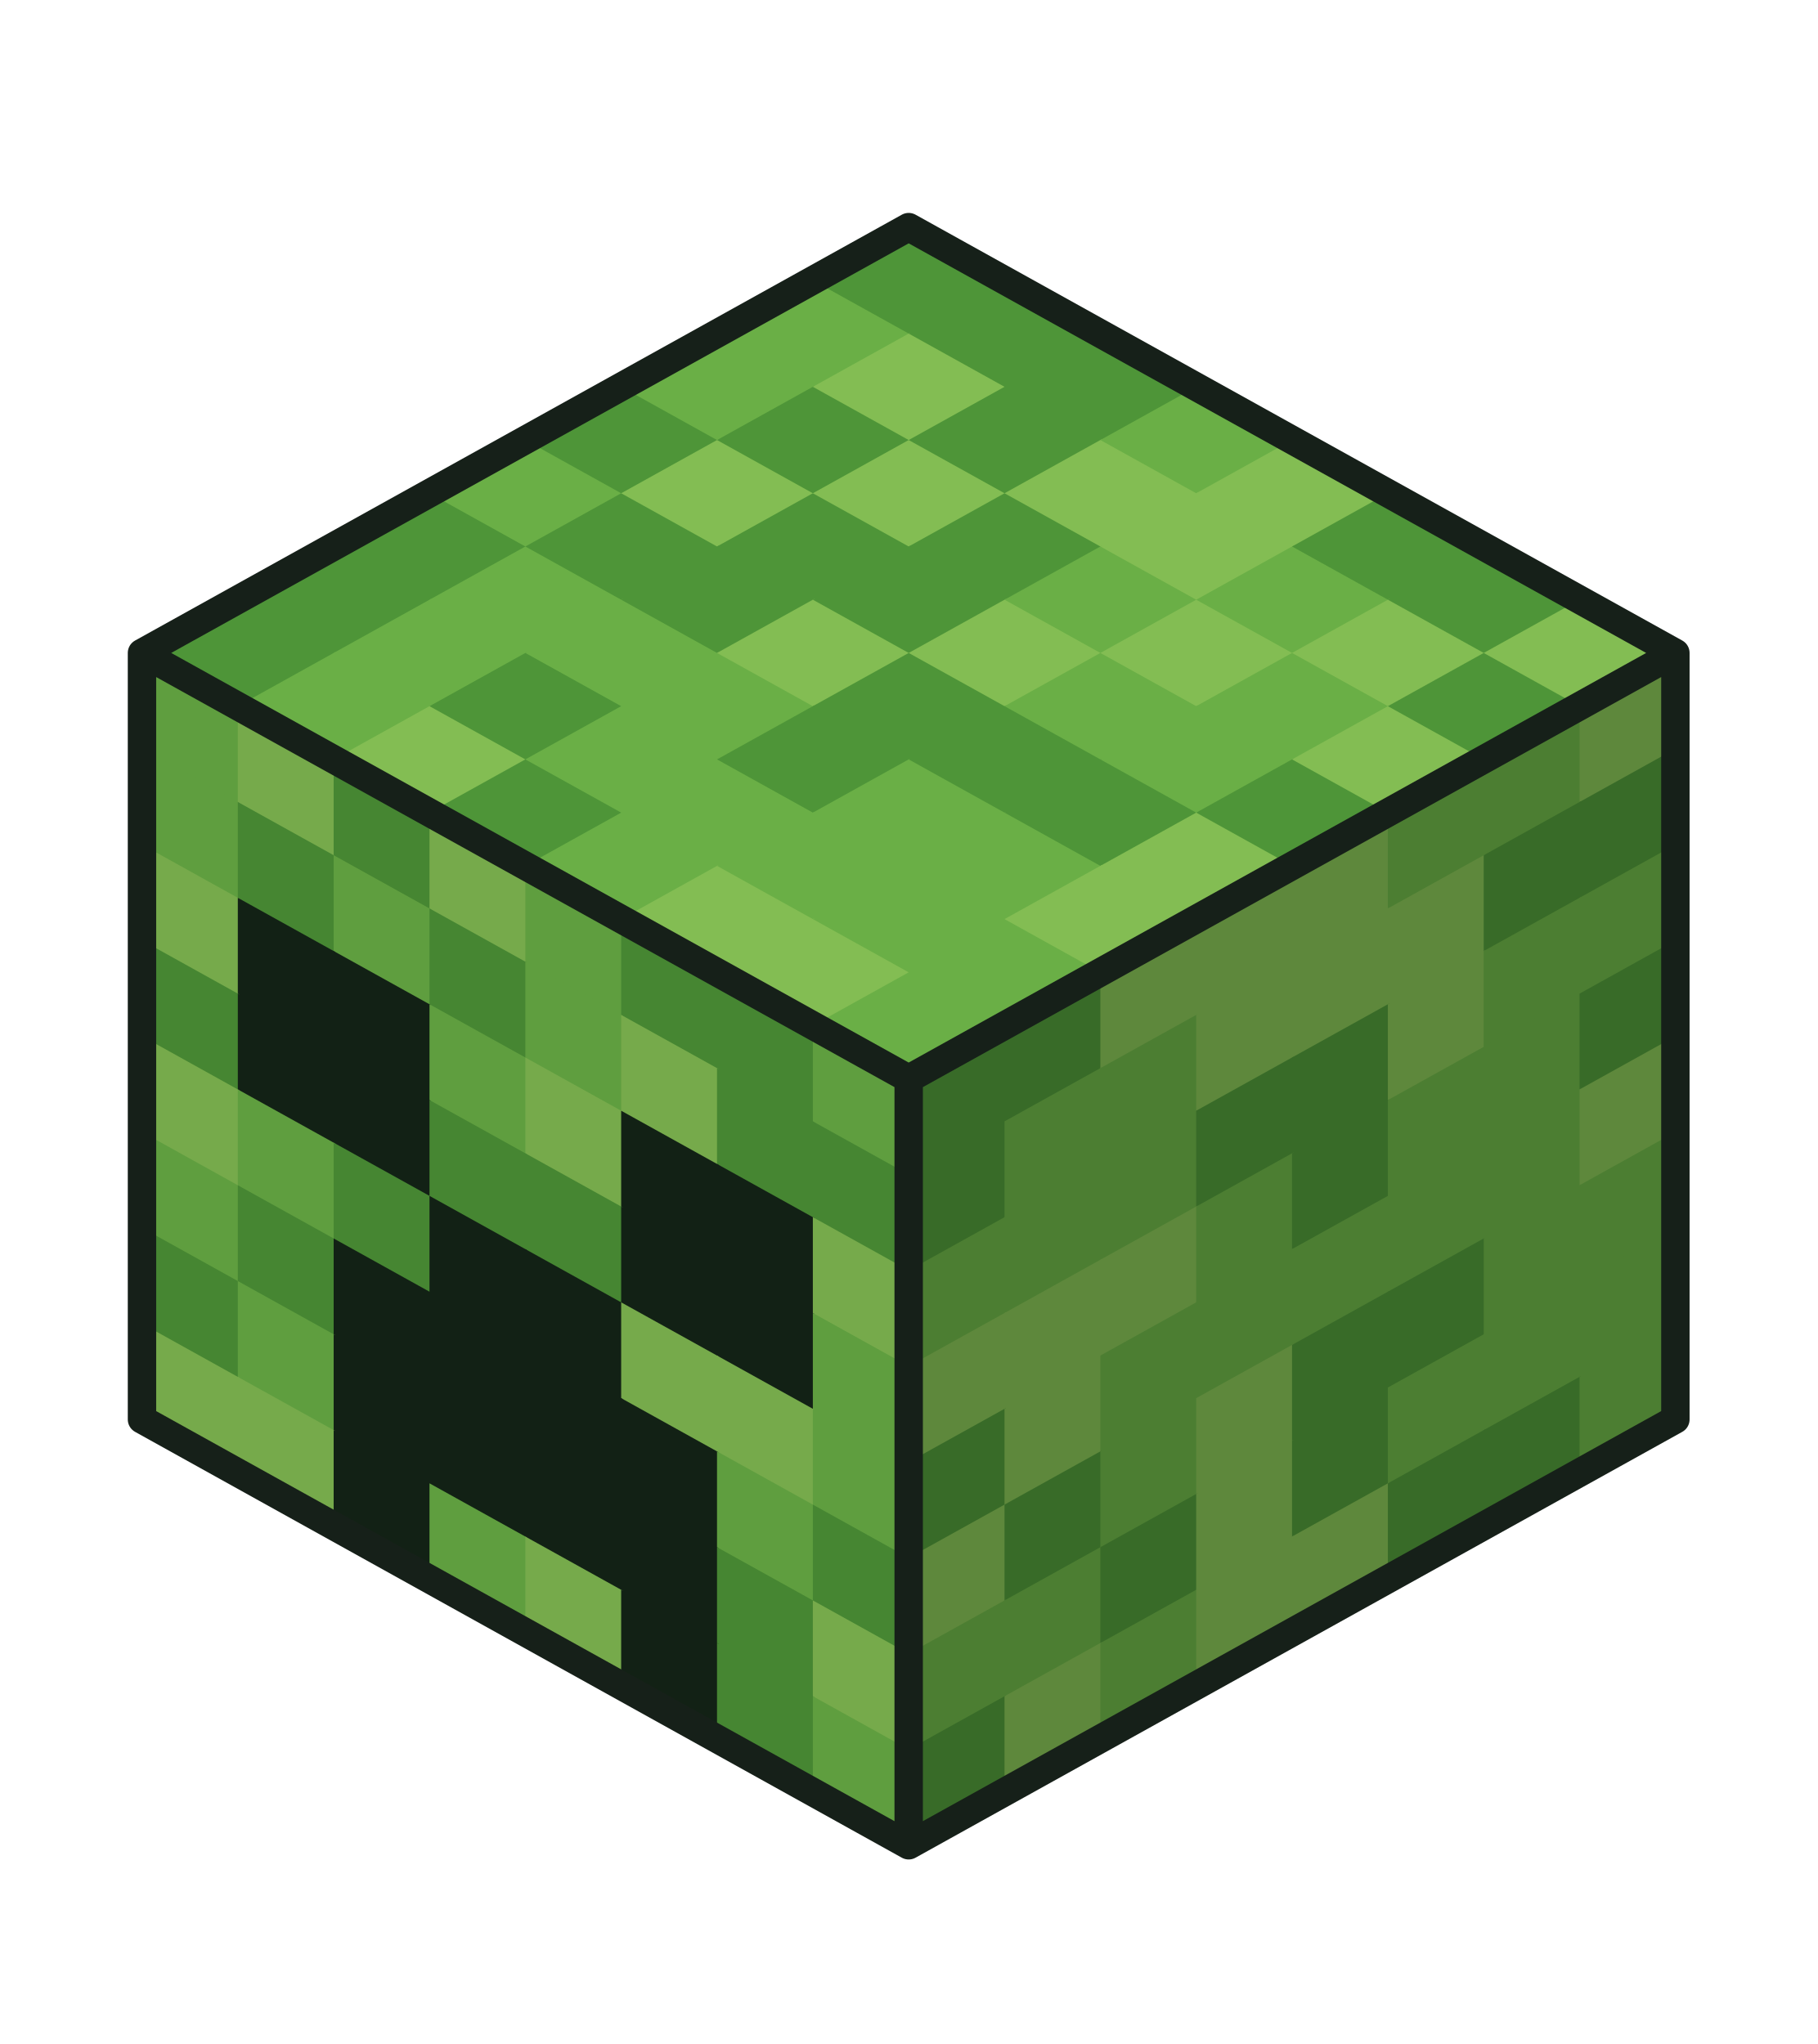
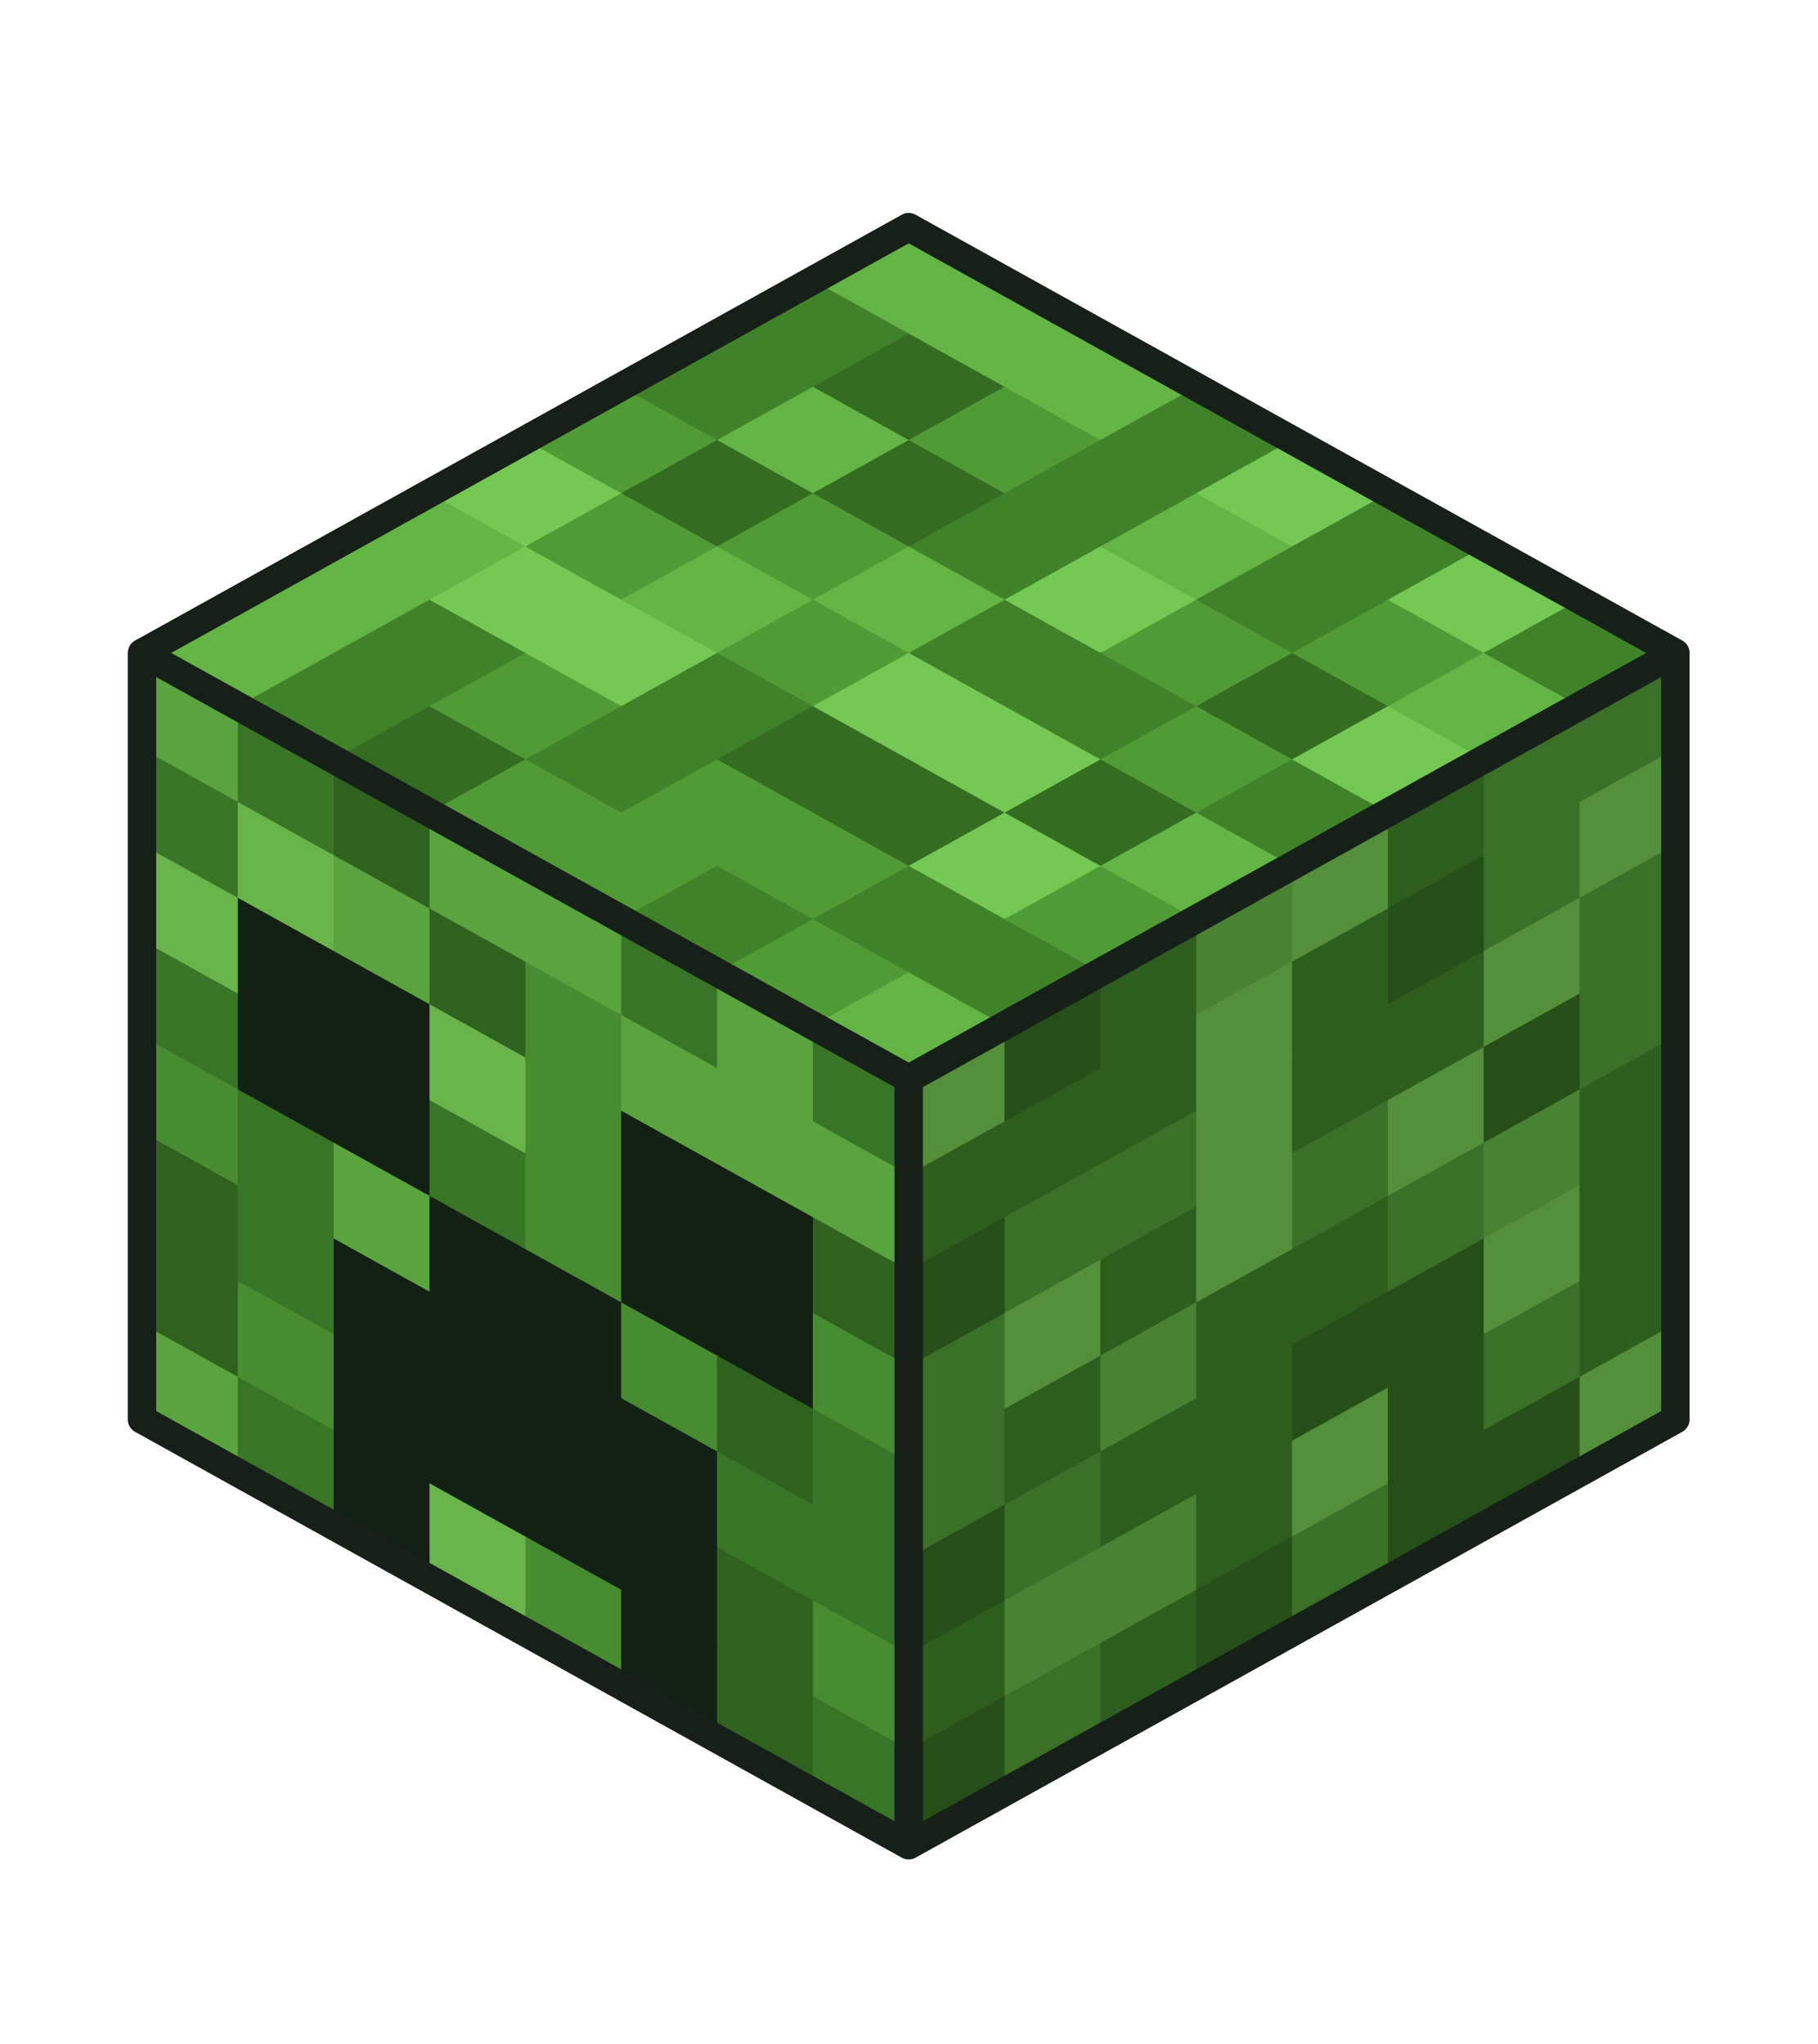
<svg xmlns="http://www.w3.org/2000/svg" viewBox="0 0 128 144" role="img">
  <g transform="matrix(6.75 -3.75 6.75 3.75 10 46)">
-     <rect x="0" y="0" width="1.015" height="1.015" fill="#4e9538" />
-     <rect x="1" y="0" width="1.015" height="1.015" fill="#4e9538" />
-     <rect x="2" y="0" width="1.015" height="1.015" fill="#4e9538" />
-     <rect x="3" y="0" width="1.015" height="1.015" fill="#6aaf46" />
-     <rect x="4" y="0" width="1.015" height="1.015" fill="#4e9538" />
-     <rect x="5" y="0" width="1.015" height="1.015" fill="#6aaf46" />
-     <rect x="6" y="0" width="1.015" height="1.015" fill="#6aaf46" />
-     <rect x="7" y="0" width="1.015" height="1.015" fill="#4e9538" />
-     <rect x="0" y="1" width="1.015" height="1.015" fill="#6aaf46" />
-     <rect x="1" y="1" width="1.015" height="1.015" fill="#6aaf46" />
-     <rect x="2" y="1" width="1.015" height="1.015" fill="#6aaf46" />
-     <rect x="3" y="1" width="1.015" height="1.015" fill="#4e9538" />
-     <rect x="4" y="1" width="1.015" height="1.015" fill="#83bd53" />
-     <rect x="5" y="1" width="1.015" height="1.015" fill="#4e9538" />
-     <rect x="6" y="1" width="1.015" height="1.015" fill="#83bd53" />
-     <rect x="7" y="1" width="1.015" height="1.015" fill="#4e9538" />
-     <rect x="0" y="2" width="1.015" height="1.015" fill="#83bd53" />
-     <rect x="1" y="2" width="1.015" height="1.015" fill="#4e9538" />
-     <rect x="2" y="2" width="1.015" height="1.015" fill="#6aaf46" />
-     <rect x="3" y="2" width="1.015" height="1.015" fill="#4e9538" />
-     <rect x="4" y="2" width="1.015" height="1.015" fill="#4e9538" />
-     <rect x="5" y="2" width="1.015" height="1.015" fill="#83bd53" />
-     <rect x="6" y="2" width="1.015" height="1.015" fill="#4e9538" />
-     <rect x="7" y="2" width="1.015" height="1.015" fill="#4e9538" />
-     <rect x="0" y="3" width="1.015" height="1.015" fill="#4e9538" />
-     <rect x="1" y="3" width="1.015" height="1.015" fill="#6aaf46" />
-     <rect x="2" y="3" width="1.015" height="1.015" fill="#6aaf46" />
-     <rect x="3" y="3" width="1.015" height="1.015" fill="#83bd53" />
-     <rect x="4" y="3" width="1.015" height="1.015" fill="#4e9538" />
-     <rect x="5" y="3" width="1.015" height="1.015" fill="#4e9538" />
-     <rect x="6" y="3" width="1.015" height="1.015" fill="#83bd53" />
-     <rect x="7" y="3" width="1.015" height="1.015" fill="#6aaf46" />
-     <rect x="0" y="4" width="1.015" height="1.015" fill="#6aaf46" />
-     <rect x="1" y="4" width="1.015" height="1.015" fill="#6aaf46" />
-     <rect x="2" y="4" width="1.015" height="1.015" fill="#4e9538" />
-     <rect x="3" y="4" width="1.015" height="1.015" fill="#4e9538" />
-     <rect x="4" y="4" width="1.015" height="1.015" fill="#83bd53" />
-     <rect x="5" y="4" width="1.015" height="1.015" fill="#6aaf46" />
-     <rect x="6" y="4" width="1.015" height="1.015" fill="#83bd53" />
-     <rect x="7" y="4" width="1.015" height="1.015" fill="#83bd53" />
-     <rect x="0" y="5" width="1.015" height="1.015" fill="#83bd53" />
-     <rect x="1" y="5" width="1.015" height="1.015" fill="#6aaf46" />
-     <rect x="2" y="5" width="1.015" height="1.015" fill="#6aaf46" />
-     <rect x="3" y="5" width="1.015" height="1.015" fill="#4e9538" />
-     <rect x="4" y="5" width="1.015" height="1.015" fill="#6aaf46" />
-     <rect x="5" y="5" width="1.015" height="1.015" fill="#83bd53" />
-     <rect x="6" y="5" width="1.015" height="1.015" fill="#6aaf46" />
-     <rect x="7" y="5" width="1.015" height="1.015" fill="#4e9538" />
-     <rect x="0" y="6" width="1.015" height="1.015" fill="#83bd53" />
-     <rect x="1" y="6" width="1.015" height="1.015" fill="#6aaf46" />
-     <rect x="2" y="6" width="1.015" height="1.015" fill="#6aaf46" />
-     <rect x="3" y="6" width="1.015" height="1.015" fill="#4e9538" />
-     <rect x="4" y="6" width="1.015" height="1.015" fill="#6aaf46" />
-     <rect x="5" y="6" width="1.015" height="1.015" fill="#6aaf46" />
-     <rect x="6" y="6" width="1.015" height="1.015" fill="#83bd53" />
-     <rect x="7" y="6" width="1.015" height="1.015" fill="#4e9538" />
-     <rect x="0" y="7" width="1.015" height="1.015" fill="#6aaf46" />
-     <rect x="1" y="7" width="1.015" height="1.015" fill="#6aaf46" />
-     <rect x="2" y="7" width="1.015" height="1.015" fill="#83bd53" />
-     <rect x="3" y="7" width="1.015" height="1.015" fill="#83bd53" />
-     <rect x="4" y="7" width="1.015" height="1.015" fill="#4e9538" />
-     <rect x="5" y="7" width="1.015" height="1.015" fill="#83bd53" />
-     <rect x="6" y="7" width="1.015" height="1.015" fill="#4e9538" />
-     <rect x="7" y="7" width="1.015" height="1.015" fill="#83bd53" />
+     <rect x="0" y="0" width="1.015" height="1.015" fill="#65b546" />
+     <rect x="1" y="0" width="1.015" height="1.015" fill="#65b546" />
+     <rect x="2" y="0" width="1.015" height="1.015" fill="#65b546" />
+     <rect x="3" y="0" width="1.015" height="1.015" fill="#75c853" />
+     <rect x="4" y="0" width="1.015" height="1.015" fill="#509b36" />
+     <rect x="5" y="0" width="1.015" height="1.015" fill="#3f822a" />
+     <rect x="6" y="0" width="1.015" height="1.015" fill="#3f822a" />
+     <rect x="7" y="0" width="1.015" height="1.015" fill="#65b546" />
+     <rect x="0" y="1" width="1.015" height="1.015" fill="#3f822a" />
+     <rect x="1" y="1" width="1.015" height="1.015" fill="#3f822a" />
+     <rect x="2" y="1" width="1.015" height="1.015" fill="#75c853" />
+     <rect x="3" y="1" width="1.015" height="1.015" fill="#509b36" />
+     <rect x="4" y="1" width="1.015" height="1.015" fill="#346d22" />
+     <rect x="5" y="1" width="1.015" height="1.015" fill="#65b546" />
+     <rect x="6" y="1" width="1.015" height="1.015" fill="#346d22" />
+     <rect x="7" y="1" width="1.015" height="1.015" fill="#65b546" />
+     <rect x="0" y="2" width="1.015" height="1.015" fill="#346d22" />
+     <rect x="1" y="2" width="1.015" height="1.015" fill="#509b36" />
+     <rect x="2" y="2" width="1.015" height="1.015" fill="#75c853" />
+     <rect x="3" y="2" width="1.015" height="1.015" fill="#65b546" />
+     <rect x="4" y="2" width="1.015" height="1.015" fill="#509b36" />
+     <rect x="5" y="2" width="1.015" height="1.015" fill="#346d22" />
+     <rect x="6" y="2" width="1.015" height="1.015" fill="#509b36" />
+     <rect x="7" y="2" width="1.015" height="1.015" fill="#65b546" />
+     <rect x="0" y="3" width="1.015" height="1.015" fill="#509b36" />
+     <rect x="1" y="3" width="1.015" height="1.015" fill="#3f822a" />
+     <rect x="2" y="3" width="1.015" height="1.015" fill="#3f822a" />
+     <rect x="3" y="3" width="1.015" height="1.015" fill="#509b36" />
+     <rect x="4" y="3" width="1.015" height="1.015" fill="#65b546" />
+     <rect x="5" y="3" width="1.015" height="1.015" fill="#3f822a" />
+     <rect x="6" y="3" width="1.015" height="1.015" fill="#3f822a" />
+     <rect x="7" y="3" width="1.015" height="1.015" fill="#3f822a" />
+     <rect x="0" y="4" width="1.015" height="1.015" fill="#509b36" />
+     <rect x="1" y="4" width="1.015" height="1.015" fill="#509b36" />
+     <rect x="2" y="4" width="1.015" height="1.015" fill="#346d22" />
+     <rect x="3" y="4" width="1.015" height="1.015" fill="#75c853" />
+     <rect x="4" y="4" width="1.015" height="1.015" fill="#3f822a" />
+     <rect x="5" y="4" width="1.015" height="1.015" fill="#75c853" />
+     <rect x="6" y="4" width="1.015" height="1.015" fill="#65b546" />
+     <rect x="7" y="4" width="1.015" height="1.015" fill="#75c853" />
+     <rect x="0" y="5" width="1.015" height="1.015" fill="#3f822a" />
+     <rect x="1" y="5" width="1.015" height="1.015" fill="#509b36" />
+     <rect x="2" y="5" width="1.015" height="1.015" fill="#346d22" />
+     <rect x="3" y="5" width="1.015" height="1.015" fill="#75c853" />
+     <rect x="4" y="5" width="1.015" height="1.015" fill="#3f822a" />
+     <rect x="5" y="5" width="1.015" height="1.015" fill="#509b36" />
+     <rect x="6" y="5" width="1.015" height="1.015" fill="#3f822a" />
+     <rect x="7" y="5" width="1.015" height="1.015" fill="#3f822a" />
+     <rect x="0" y="6" width="1.015" height="1.015" fill="#509b36" />
+     <rect x="1" y="6" width="1.015" height="1.015" fill="#3f822a" />
+     <rect x="2" y="6" width="1.015" height="1.015" fill="#75c853" />
+     <rect x="3" y="6" width="1.015" height="1.015" fill="#346d22" />
+     <rect x="4" y="6" width="1.015" height="1.015" fill="#509b36" />
+     <rect x="5" y="6" width="1.015" height="1.015" fill="#346d22" />
+     <rect x="6" y="6" width="1.015" height="1.015" fill="#509b36" />
+     <rect x="7" y="6" width="1.015" height="1.015" fill="#75c853" />
+     <rect x="0" y="7" width="1.015" height="1.015" fill="#65b546" />
+     <rect x="1" y="7" width="1.015" height="1.015" fill="#3f822a" />
+     <rect x="2" y="7" width="1.015" height="1.015" fill="#509b36" />
+     <rect x="3" y="7" width="1.015" height="1.015" fill="#65b546" />
+     <rect x="4" y="7" width="1.015" height="1.015" fill="#3f822a" />
+     <rect x="5" y="7" width="1.015" height="1.015" fill="#75c853" />
+     <rect x="6" y="7" width="1.015" height="1.015" fill="#65b546" />
+     <rect x="7" y="7" width="1.015" height="1.015" fill="#3f822a" />
  </g>
  <g transform="matrix(6.75 3.75 0 6.75 10 46)">
-     <rect x="0" y="0" width="1.015" height="1.015" fill="#5f9e3f" />
-     <rect x="1" y="0" width="1.015" height="1.015" fill="#76aa4b" />
-     <rect x="2" y="0" width="1.015" height="1.015" fill="#468632" />
-     <rect x="3" y="0" width="1.015" height="1.015" fill="#76aa4b" />
-     <rect x="4" y="0" width="1.015" height="1.015" fill="#5f9e3f" />
-     <rect x="5" y="0" width="1.015" height="1.015" fill="#468632" />
-     <rect x="6" y="0" width="1.015" height="1.015" fill="#468632" />
-     <rect x="7" y="0" width="1.015" height="1.015" fill="#5f9e3f" />
-     <rect x="0" y="1" width="1.015" height="1.015" fill="#5f9e3f" />
-     <rect x="1" y="1" width="1.015" height="1.015" fill="#468632" />
-     <rect x="2" y="1" width="1.015" height="1.015" fill="#5f9e3f" />
-     <rect x="3" y="1" width="1.015" height="1.015" fill="#468632" />
-     <rect x="4" y="1" width="1.015" height="1.015" fill="#5f9e3f" />
-     <rect x="5" y="1" width="1.015" height="1.015" fill="#76aa4b" />
-     <rect x="6" y="1" width="1.015" height="1.015" fill="#468632" />
-     <rect x="7" y="1" width="1.015" height="1.015" fill="#468632" />
-     <rect x="0" y="2" width="1.015" height="1.015" fill="#76aa4b" />
-     <rect x="1" y="2" width="1.015" height="1.015" fill="#122115" />
-     <rect x="2" y="2" width="1.015" height="1.015" fill="#122115" />
-     <rect x="3" y="2" width="1.015" height="1.015" fill="#5f9e3f" />
-     <rect x="4" y="2" width="1.015" height="1.015" fill="#76aa4b" />
-     <rect x="5" y="2" width="1.015" height="1.015" fill="#122115" />
-     <rect x="6" y="2" width="1.015" height="1.015" fill="#122115" />
-     <rect x="7" y="2" width="1.015" height="1.015" fill="#76aa4b" />
-     <rect x="0" y="3" width="1.015" height="1.015" fill="#468632" />
-     <rect x="1" y="3" width="1.015" height="1.015" fill="#122115" />
-     <rect x="2" y="3" width="1.015" height="1.015" fill="#122115" />
-     <rect x="3" y="3" width="1.015" height="1.015" fill="#468632" />
-     <rect x="4" y="3" width="1.015" height="1.015" fill="#468632" />
-     <rect x="5" y="3" width="1.015" height="1.015" fill="#122115" />
-     <rect x="6" y="3" width="1.015" height="1.015" fill="#122115" />
-     <rect x="7" y="3" width="1.015" height="1.015" fill="#5f9e3f" />
-     <rect x="0" y="4" width="1.015" height="1.015" fill="#76aa4b" />
-     <rect x="1" y="4" width="1.015" height="1.015" fill="#5f9e3f" />
-     <rect x="2" y="4" width="1.015" height="1.015" fill="#468632" />
-     <rect x="3" y="4" width="1.015" height="1.015" fill="#122115" />
-     <rect x="4" y="4" width="1.015" height="1.015" fill="#122115" />
-     <rect x="5" y="4" width="1.015" height="1.015" fill="#76aa4b" />
-     <rect x="6" y="4" width="1.015" height="1.015" fill="#76aa4b" />
-     <rect x="7" y="4" width="1.015" height="1.015" fill="#5f9e3f" />
-     <rect x="0" y="5" width="1.015" height="1.015" fill="#5f9e3f" />
-     <rect x="1" y="5" width="1.015" height="1.015" fill="#468632" />
-     <rect x="2" y="5" width="1.015" height="1.015" fill="#122115" />
-     <rect x="3" y="5" width="1.015" height="1.015" fill="#122115" />
-     <rect x="4" y="5" width="1.015" height="1.015" fill="#122115" />
-     <rect x="5" y="5" width="1.015" height="1.015" fill="#122115" />
-     <rect x="6" y="5" width="1.015" height="1.015" fill="#5f9e3f" />
-     <rect x="7" y="5" width="1.015" height="1.015" fill="#468632" />
-     <rect x="0" y="6" width="1.015" height="1.015" fill="#468632" />
-     <rect x="1" y="6" width="1.015" height="1.015" fill="#5f9e3f" />
-     <rect x="2" y="6" width="1.015" height="1.015" fill="#122115" />
-     <rect x="3" y="6" width="1.015" height="1.015" fill="#122115" />
-     <rect x="4" y="6" width="1.015" height="1.015" fill="#122115" />
-     <rect x="5" y="6" width="1.015" height="1.015" fill="#122115" />
-     <rect x="6" y="6" width="1.015" height="1.015" fill="#468632" />
-     <rect x="7" y="6" width="1.015" height="1.015" fill="#76aa4b" />
-     <rect x="0" y="7" width="1.015" height="1.015" fill="#76aa4b" />
-     <rect x="1" y="7" width="1.015" height="1.015" fill="#76aa4b" />
-     <rect x="2" y="7" width="1.015" height="1.015" fill="#122115" />
-     <rect x="3" y="7" width="1.015" height="1.015" fill="#5f9e3f" />
-     <rect x="4" y="7" width="1.015" height="1.015" fill="#76aa4b" />
-     <rect x="5" y="7" width="1.015" height="1.015" fill="#122115" />
-     <rect x="6" y="7" width="1.015" height="1.015" fill="#468632" />
-     <rect x="7" y="7" width="1.015" height="1.015" fill="#5f9e3f" />
+     <rect x="0" y="0" width="1.015" height="1.015" fill="#5ba33f" />
+     <rect x="1" y="0" width="1.015" height="1.015" fill="#397526" />
+     <rect x="2" y="0" width="1.015" height="1.015" fill="#2f621f" />
+     <rect x="3" y="0" width="1.015" height="1.015" fill="#5ba33f" />
+     <rect x="4" y="0" width="1.015" height="1.015" fill="#5ba33f" />
+     <rect x="5" y="0" width="1.015" height="1.015" fill="#397526" />
+     <rect x="6" y="0" width="1.015" height="1.015" fill="#5ba33f" />
+     <rect x="7" y="0" width="1.015" height="1.015" fill="#397526" />
+     <rect x="0" y="1" width="1.015" height="1.015" fill="#397526" />
+     <rect x="1" y="1" width="1.015" height="1.015" fill="#69b44b" />
+     <rect x="2" y="1" width="1.015" height="1.015" fill="#5ba33f" />
+     <rect x="3" y="1" width="1.015" height="1.015" fill="#2f621f" />
+     <rect x="4" y="1" width="1.015" height="1.015" fill="#488c31" />
+     <rect x="5" y="1" width="1.015" height="1.015" fill="#5ba33f" />
+     <rect x="6" y="1" width="1.015" height="1.015" fill="#5ba33f" />
+     <rect x="7" y="1" width="1.015" height="1.015" fill="#5ba33f" />
+     <rect x="0" y="2" width="1.015" height="1.015" fill="#69b44b" />
+     <rect x="1" y="2" width="1.015" height="1.015" fill="#132114" />
+     <rect x="2" y="2" width="1.015" height="1.015" fill="#132114" />
+     <rect x="3" y="2" width="1.015" height="1.015" fill="#69b44b" />
+     <rect x="4" y="2" width="1.015" height="1.015" fill="#488c31" />
+     <rect x="5" y="2" width="1.015" height="1.015" fill="#132114" />
+     <rect x="6" y="2" width="1.015" height="1.015" fill="#132114" />
+     <rect x="7" y="2" width="1.015" height="1.015" fill="#2f621f" />
+     <rect x="0" y="3" width="1.015" height="1.015" fill="#397526" />
+     <rect x="1" y="3" width="1.015" height="1.015" fill="#132114" />
+     <rect x="2" y="3" width="1.015" height="1.015" fill="#132114" />
+     <rect x="3" y="3" width="1.015" height="1.015" fill="#397526" />
+     <rect x="4" y="3" width="1.015" height="1.015" fill="#488c31" />
+     <rect x="5" y="3" width="1.015" height="1.015" fill="#132114" />
+     <rect x="6" y="3" width="1.015" height="1.015" fill="#132114" />
+     <rect x="7" y="3" width="1.015" height="1.015" fill="#488c31" />
+     <rect x="0" y="4" width="1.015" height="1.015" fill="#488c31" />
+     <rect x="1" y="4" width="1.015" height="1.015" fill="#397526" />
+     <rect x="2" y="4" width="1.015" height="1.015" fill="#5ba33f" />
+     <rect x="3" y="4" width="1.015" height="1.015" fill="#132114" />
+     <rect x="4" y="4" width="1.015" height="1.015" fill="#132114" />
+     <rect x="5" y="4" width="1.015" height="1.015" fill="#488c31" />
+     <rect x="6" y="4" width="1.015" height="1.015" fill="#2f621f" />
+     <rect x="7" y="4" width="1.015" height="1.015" fill="#397526" />
+     <rect x="0" y="5" width="1.015" height="1.015" fill="#2f621f" />
+     <rect x="1" y="5" width="1.015" height="1.015" fill="#397526" />
+     <rect x="2" y="5" width="1.015" height="1.015" fill="#132114" />
+     <rect x="3" y="5" width="1.015" height="1.015" fill="#132114" />
+     <rect x="4" y="5" width="1.015" height="1.015" fill="#132114" />
+     <rect x="5" y="5" width="1.015" height="1.015" fill="#132114" />
+     <rect x="6" y="5" width="1.015" height="1.015" fill="#397526" />
+     <rect x="7" y="5" width="1.015" height="1.015" fill="#397526" />
+     <rect x="0" y="6" width="1.015" height="1.015" fill="#2f621f" />
+     <rect x="1" y="6" width="1.015" height="1.015" fill="#488c31" />
+     <rect x="2" y="6" width="1.015" height="1.015" fill="#132114" />
+     <rect x="3" y="6" width="1.015" height="1.015" fill="#132114" />
+     <rect x="4" y="6" width="1.015" height="1.015" fill="#132114" />
+     <rect x="5" y="6" width="1.015" height="1.015" fill="#132114" />
+     <rect x="6" y="6" width="1.015" height="1.015" fill="#2f621f" />
+     <rect x="7" y="6" width="1.015" height="1.015" fill="#488c31" />
+     <rect x="0" y="7" width="1.015" height="1.015" fill="#5ba33f" />
+     <rect x="1" y="7" width="1.015" height="1.015" fill="#397526" />
+     <rect x="2" y="7" width="1.015" height="1.015" fill="#132114" />
+     <rect x="3" y="7" width="1.015" height="1.015" fill="#69b44b" />
+     <rect x="4" y="7" width="1.015" height="1.015" fill="#488c31" />
+     <rect x="5" y="7" width="1.015" height="1.015" fill="#132114" />
+     <rect x="6" y="7" width="1.015" height="1.015" fill="#2f621f" />
+     <rect x="7" y="7" width="1.015" height="1.015" fill="#397526" />
  </g>
  <g transform="matrix(6.75 -3.75 0 6.75 64 76)">
-     <rect x="0" y="0" width="1.015" height="1.015" fill="#386b28" />
-     <rect x="1" y="0" width="1.015" height="1.015" fill="#386b28" />
-     <rect x="2" y="0" width="1.015" height="1.015" fill="#5e883c" />
-     <rect x="3" y="0" width="1.015" height="1.015" fill="#5e883c" />
-     <rect x="4" y="0" width="1.015" height="1.015" fill="#5e883c" />
-     <rect x="5" y="0" width="1.015" height="1.015" fill="#4c7e32" />
-     <rect x="6" y="0" width="1.015" height="1.015" fill="#4c7e32" />
-     <rect x="7" y="0" width="1.015" height="1.015" fill="#5e883c" />
-     <rect x="0" y="1" width="1.015" height="1.015" fill="#386b28" />
-     <rect x="1" y="1" width="1.015" height="1.015" fill="#4c7e32" />
-     <rect x="2" y="1" width="1.015" height="1.015" fill="#4c7e32" />
-     <rect x="3" y="1" width="1.015" height="1.015" fill="#5e883c" />
-     <rect x="4" y="1" width="1.015" height="1.015" fill="#5e883c" />
-     <rect x="5" y="1" width="1.015" height="1.015" fill="#5e883c" />
-     <rect x="6" y="1" width="1.015" height="1.015" fill="#386b28" />
-     <rect x="7" y="1" width="1.015" height="1.015" fill="#386b28" />
-     <rect x="0" y="2" width="1.015" height="1.015" fill="#4c7e32" />
-     <rect x="1" y="2" width="1.015" height="1.015" fill="#4c7e32" />
-     <rect x="2" y="2" width="1.015" height="1.015" fill="#4c7e32" />
-     <rect x="3" y="2" width="1.015" height="1.015" fill="#386b28" />
-     <rect x="4" y="2" width="1.015" height="1.015" fill="#386b28" />
-     <rect x="5" y="2" width="1.015" height="1.015" fill="#5e883c" />
-     <rect x="6" y="2" width="1.015" height="1.015" fill="#4c7e32" />
-     <rect x="7" y="2" width="1.015" height="1.015" fill="#4c7e32" />
-     <rect x="0" y="3" width="1.015" height="1.015" fill="#5e883c" />
-     <rect x="1" y="3" width="1.015" height="1.015" fill="#5e883c" />
-     <rect x="2" y="3" width="1.015" height="1.015" fill="#5e883c" />
-     <rect x="3" y="3" width="1.015" height="1.015" fill="#4c7e32" />
-     <rect x="4" y="3" width="1.015" height="1.015" fill="#386b28" />
-     <rect x="5" y="3" width="1.015" height="1.015" fill="#4c7e32" />
-     <rect x="6" y="3" width="1.015" height="1.015" fill="#4c7e32" />
-     <rect x="7" y="3" width="1.015" height="1.015" fill="#386b28" />
-     <rect x="0" y="4" width="1.015" height="1.015" fill="#386b28" />
-     <rect x="1" y="4" width="1.015" height="1.015" fill="#5e883c" />
-     <rect x="2" y="4" width="1.015" height="1.015" fill="#4c7e32" />
-     <rect x="3" y="4" width="1.015" height="1.015" fill="#4c7e32" />
-     <rect x="4" y="4" width="1.015" height="1.015" fill="#4c7e32" />
-     <rect x="5" y="4" width="1.015" height="1.015" fill="#4c7e32" />
-     <rect x="6" y="4" width="1.015" height="1.015" fill="#4c7e32" />
-     <rect x="7" y="4" width="1.015" height="1.015" fill="#5e883c" />
-     <rect x="0" y="5" width="1.015" height="1.015" fill="#5e883c" />
-     <rect x="1" y="5" width="1.015" height="1.015" fill="#386b28" />
-     <rect x="2" y="5" width="1.015" height="1.015" fill="#4c7e32" />
-     <rect x="3" y="5" width="1.015" height="1.015" fill="#5e883c" />
-     <rect x="4" y="5" width="1.015" height="1.015" fill="#386b28" />
-     <rect x="5" y="5" width="1.015" height="1.015" fill="#386b28" />
-     <rect x="6" y="5" width="1.015" height="1.015" fill="#4c7e32" />
-     <rect x="7" y="5" width="1.015" height="1.015" fill="#4c7e32" />
-     <rect x="0" y="6" width="1.015" height="1.015" fill="#4c7e32" />
-     <rect x="1" y="6" width="1.015" height="1.015" fill="#4c7e32" />
-     <rect x="2" y="6" width="1.015" height="1.015" fill="#386b28" />
-     <rect x="3" y="6" width="1.015" height="1.015" fill="#5e883c" />
-     <rect x="4" y="6" width="1.015" height="1.015" fill="#386b28" />
-     <rect x="5" y="6" width="1.015" height="1.015" fill="#4c7e32" />
-     <rect x="6" y="6" width="1.015" height="1.015" fill="#4c7e32" />
-     <rect x="7" y="6" width="1.015" height="1.015" fill="#4c7e32" />
-     <rect x="0" y="7" width="1.015" height="1.015" fill="#386b28" />
-     <rect x="1" y="7" width="1.015" height="1.015" fill="#5e883c" />
-     <rect x="2" y="7" width="1.015" height="1.015" fill="#4c7e32" />
-     <rect x="3" y="7" width="1.015" height="1.015" fill="#5e883c" />
-     <rect x="4" y="7" width="1.015" height="1.015" fill="#5e883c" />
-     <rect x="5" y="7" width="1.015" height="1.015" fill="#386b28" />
-     <rect x="6" y="7" width="1.015" height="1.015" fill="#386b28" />
-     <rect x="7" y="7" width="1.015" height="1.015" fill="#4c7e32" />
+     <rect x="0" y="0" width="1.015" height="1.015" fill="#54903c" />
+     <rect x="1" y="0" width="1.015" height="1.015" fill="#254e18" />
+     <rect x="2" y="0" width="1.015" height="1.015" fill="#2d5e1e" />
+     <rect x="3" y="0" width="1.015" height="1.015" fill="#498232" />
+     <rect x="4" y="0" width="1.015" height="1.015" fill="#54903c" />
+     <rect x="5" y="0" width="1.015" height="1.015" fill="#2d5e1e" />
+     <rect x="6" y="0" width="1.015" height="1.015" fill="#3a7027" />
+     <rect x="7" y="0" width="1.015" height="1.015" fill="#3a7027" />
+     <rect x="0" y="1" width="1.015" height="1.015" fill="#2d5e1e" />
+     <rect x="1" y="1" width="1.015" height="1.015" fill="#2d5e1e" />
+     <rect x="2" y="1" width="1.015" height="1.015" fill="#2d5e1e" />
+     <rect x="3" y="1" width="1.015" height="1.015" fill="#54903c" />
+     <rect x="4" y="1" width="1.015" height="1.015" fill="#2d5e1e" />
+     <rect x="5" y="1" width="1.015" height="1.015" fill="#254e18" />
+     <rect x="6" y="1" width="1.015" height="1.015" fill="#3a7027" />
+     <rect x="7" y="1" width="1.015" height="1.015" fill="#54903c" />
+     <rect x="0" y="2" width="1.015" height="1.015" fill="#254e18" />
+     <rect x="1" y="2" width="1.015" height="1.015" fill="#3a7027" />
+     <rect x="2" y="2" width="1.015" height="1.015" fill="#3a7027" />
+     <rect x="3" y="2" width="1.015" height="1.015" fill="#54903c" />
+     <rect x="4" y="2" width="1.015" height="1.015" fill="#2d5e1e" />
+     <rect x="5" y="2" width="1.015" height="1.015" fill="#2d5e1e" />
+     <rect x="6" y="2" width="1.015" height="1.015" fill="#54903c" />
+     <rect x="7" y="2" width="1.015" height="1.015" fill="#3a7027" />
+     <rect x="0" y="3" width="1.015" height="1.015" fill="#3a7027" />
+     <rect x="1" y="3" width="1.015" height="1.015" fill="#54903c" />
+     <rect x="2" y="3" width="1.015" height="1.015" fill="#2d5e1e" />
+     <rect x="3" y="3" width="1.015" height="1.015" fill="#54903c" />
+     <rect x="4" y="3" width="1.015" height="1.015" fill="#3a7027" />
+     <rect x="5" y="3" width="1.015" height="1.015" fill="#54903c" />
+     <rect x="6" y="3" width="1.015" height="1.015" fill="#254e18" />
+     <rect x="7" y="3" width="1.015" height="1.015" fill="#3a7027" />
+     <rect x="0" y="4" width="1.015" height="1.015" fill="#3a7027" />
+     <rect x="1" y="4" width="1.015" height="1.015" fill="#2d5e1e" />
+     <rect x="2" y="4" width="1.015" height="1.015" fill="#498232" />
+     <rect x="3" y="4" width="1.015" height="1.015" fill="#2d5e1e" />
+     <rect x="4" y="4" width="1.015" height="1.015" fill="#2d5e1e" />
+     <rect x="5" y="4" width="1.015" height="1.015" fill="#3a7027" />
+     <rect x="6" y="4" width="1.015" height="1.015" fill="#498232" />
+     <rect x="7" y="4" width="1.015" height="1.015" fill="#2d5e1e" />
+     <rect x="0" y="5" width="1.015" height="1.015" fill="#254e18" />
+     <rect x="1" y="5" width="1.015" height="1.015" fill="#3a7027" />
+     <rect x="2" y="5" width="1.015" height="1.015" fill="#2d5e1e" />
+     <rect x="3" y="5" width="1.015" height="1.015" fill="#2d5e1e" />
+     <rect x="4" y="5" width="1.015" height="1.015" fill="#254e18" />
+     <rect x="5" y="5" width="1.015" height="1.015" fill="#254e18" />
+     <rect x="6" y="5" width="1.015" height="1.015" fill="#54903c" />
+     <rect x="7" y="5" width="1.015" height="1.015" fill="#2d5e1e" />
+     <rect x="0" y="6" width="1.015" height="1.015" fill="#2d5e1e" />
+     <rect x="1" y="6" width="1.015" height="1.015" fill="#498232" />
+     <rect x="2" y="6" width="1.015" height="1.015" fill="#498232" />
+     <rect x="3" y="6" width="1.015" height="1.015" fill="#2d5e1e" />
+     <rect x="4" y="6" width="1.015" height="1.015" fill="#54903c" />
+     <rect x="5" y="6" width="1.015" height="1.015" fill="#254e18" />
+     <rect x="6" y="6" width="1.015" height="1.015" fill="#3a7027" />
+     <rect x="7" y="6" width="1.015" height="1.015" fill="#2d5e1e" />
+     <rect x="0" y="7" width="1.015" height="1.015" fill="#254e18" />
+     <rect x="1" y="7" width="1.015" height="1.015" fill="#3a7027" />
+     <rect x="2" y="7" width="1.015" height="1.015" fill="#2d5e1e" />
+     <rect x="3" y="7" width="1.015" height="1.015" fill="#254e18" />
+     <rect x="4" y="7" width="1.015" height="1.015" fill="#3a7027" />
+     <rect x="5" y="7" width="1.015" height="1.015" fill="#254e18" />
+     <rect x="6" y="7" width="1.015" height="1.015" fill="#254e18" />
+     <rect x="7" y="7" width="1.015" height="1.015" fill="#54903c" />
  </g>
  <path d="M64 16 118 46V100L64 130 10 100V46Z M10 46 64 76 118 46 M64 76V130" fill="none" stroke="#162019" stroke-width="2" stroke-linejoin="round" />
</svg>
